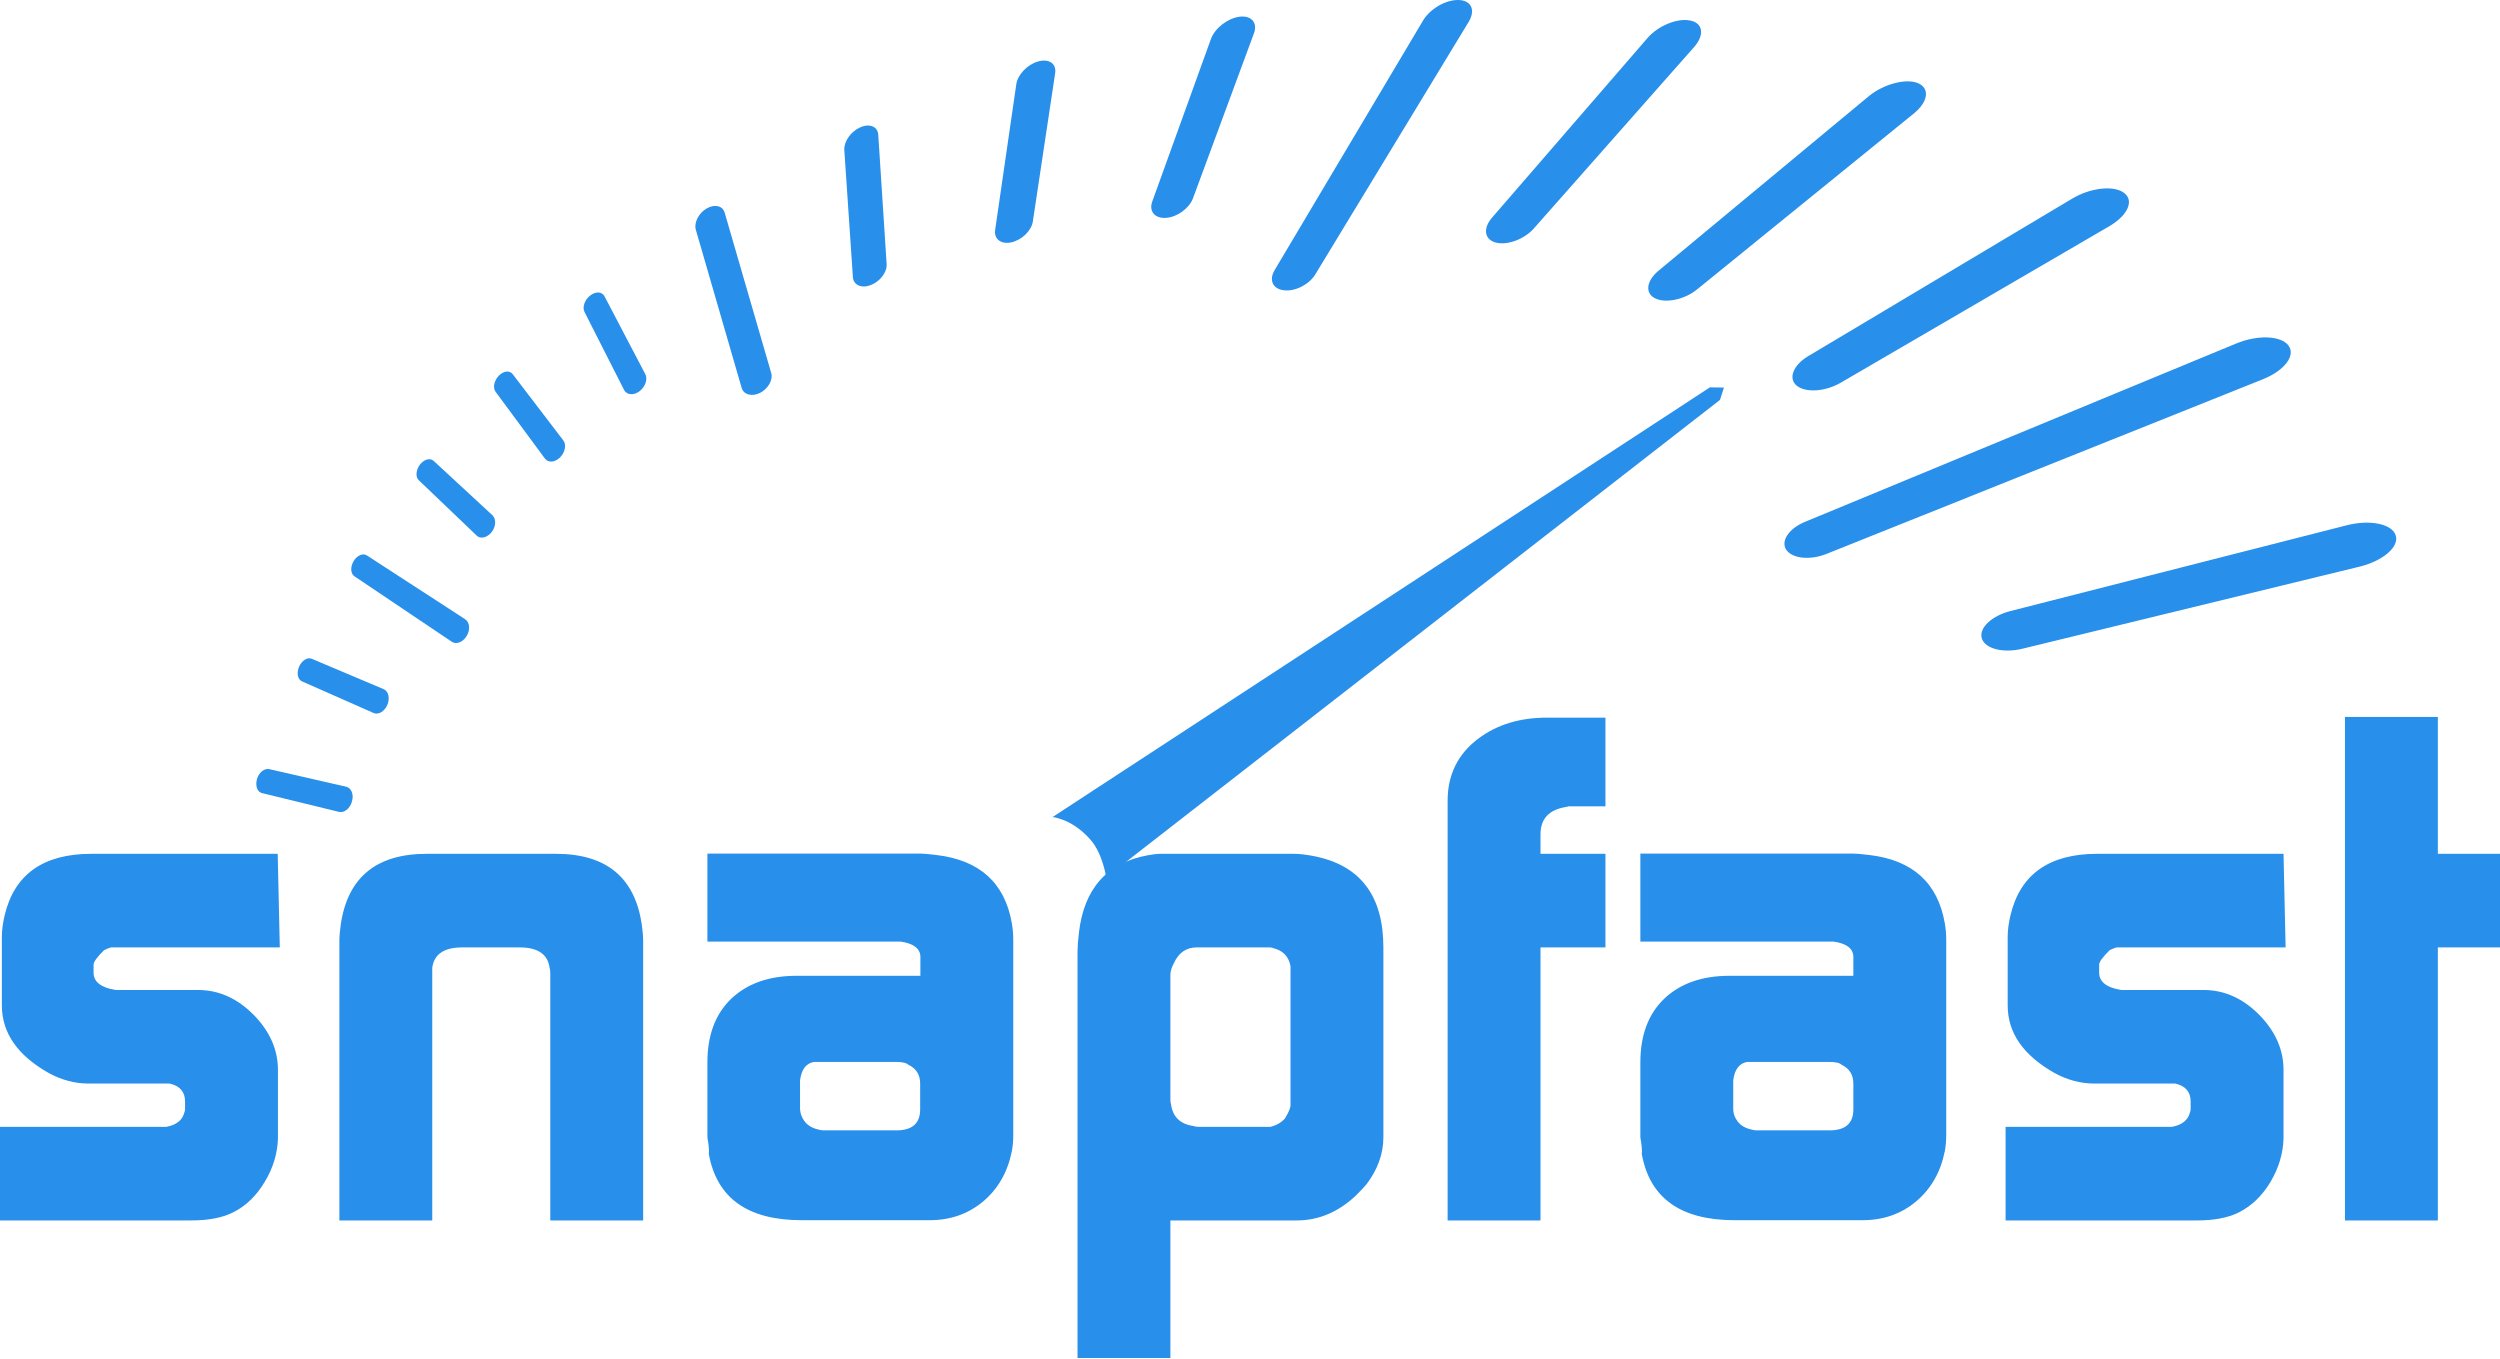
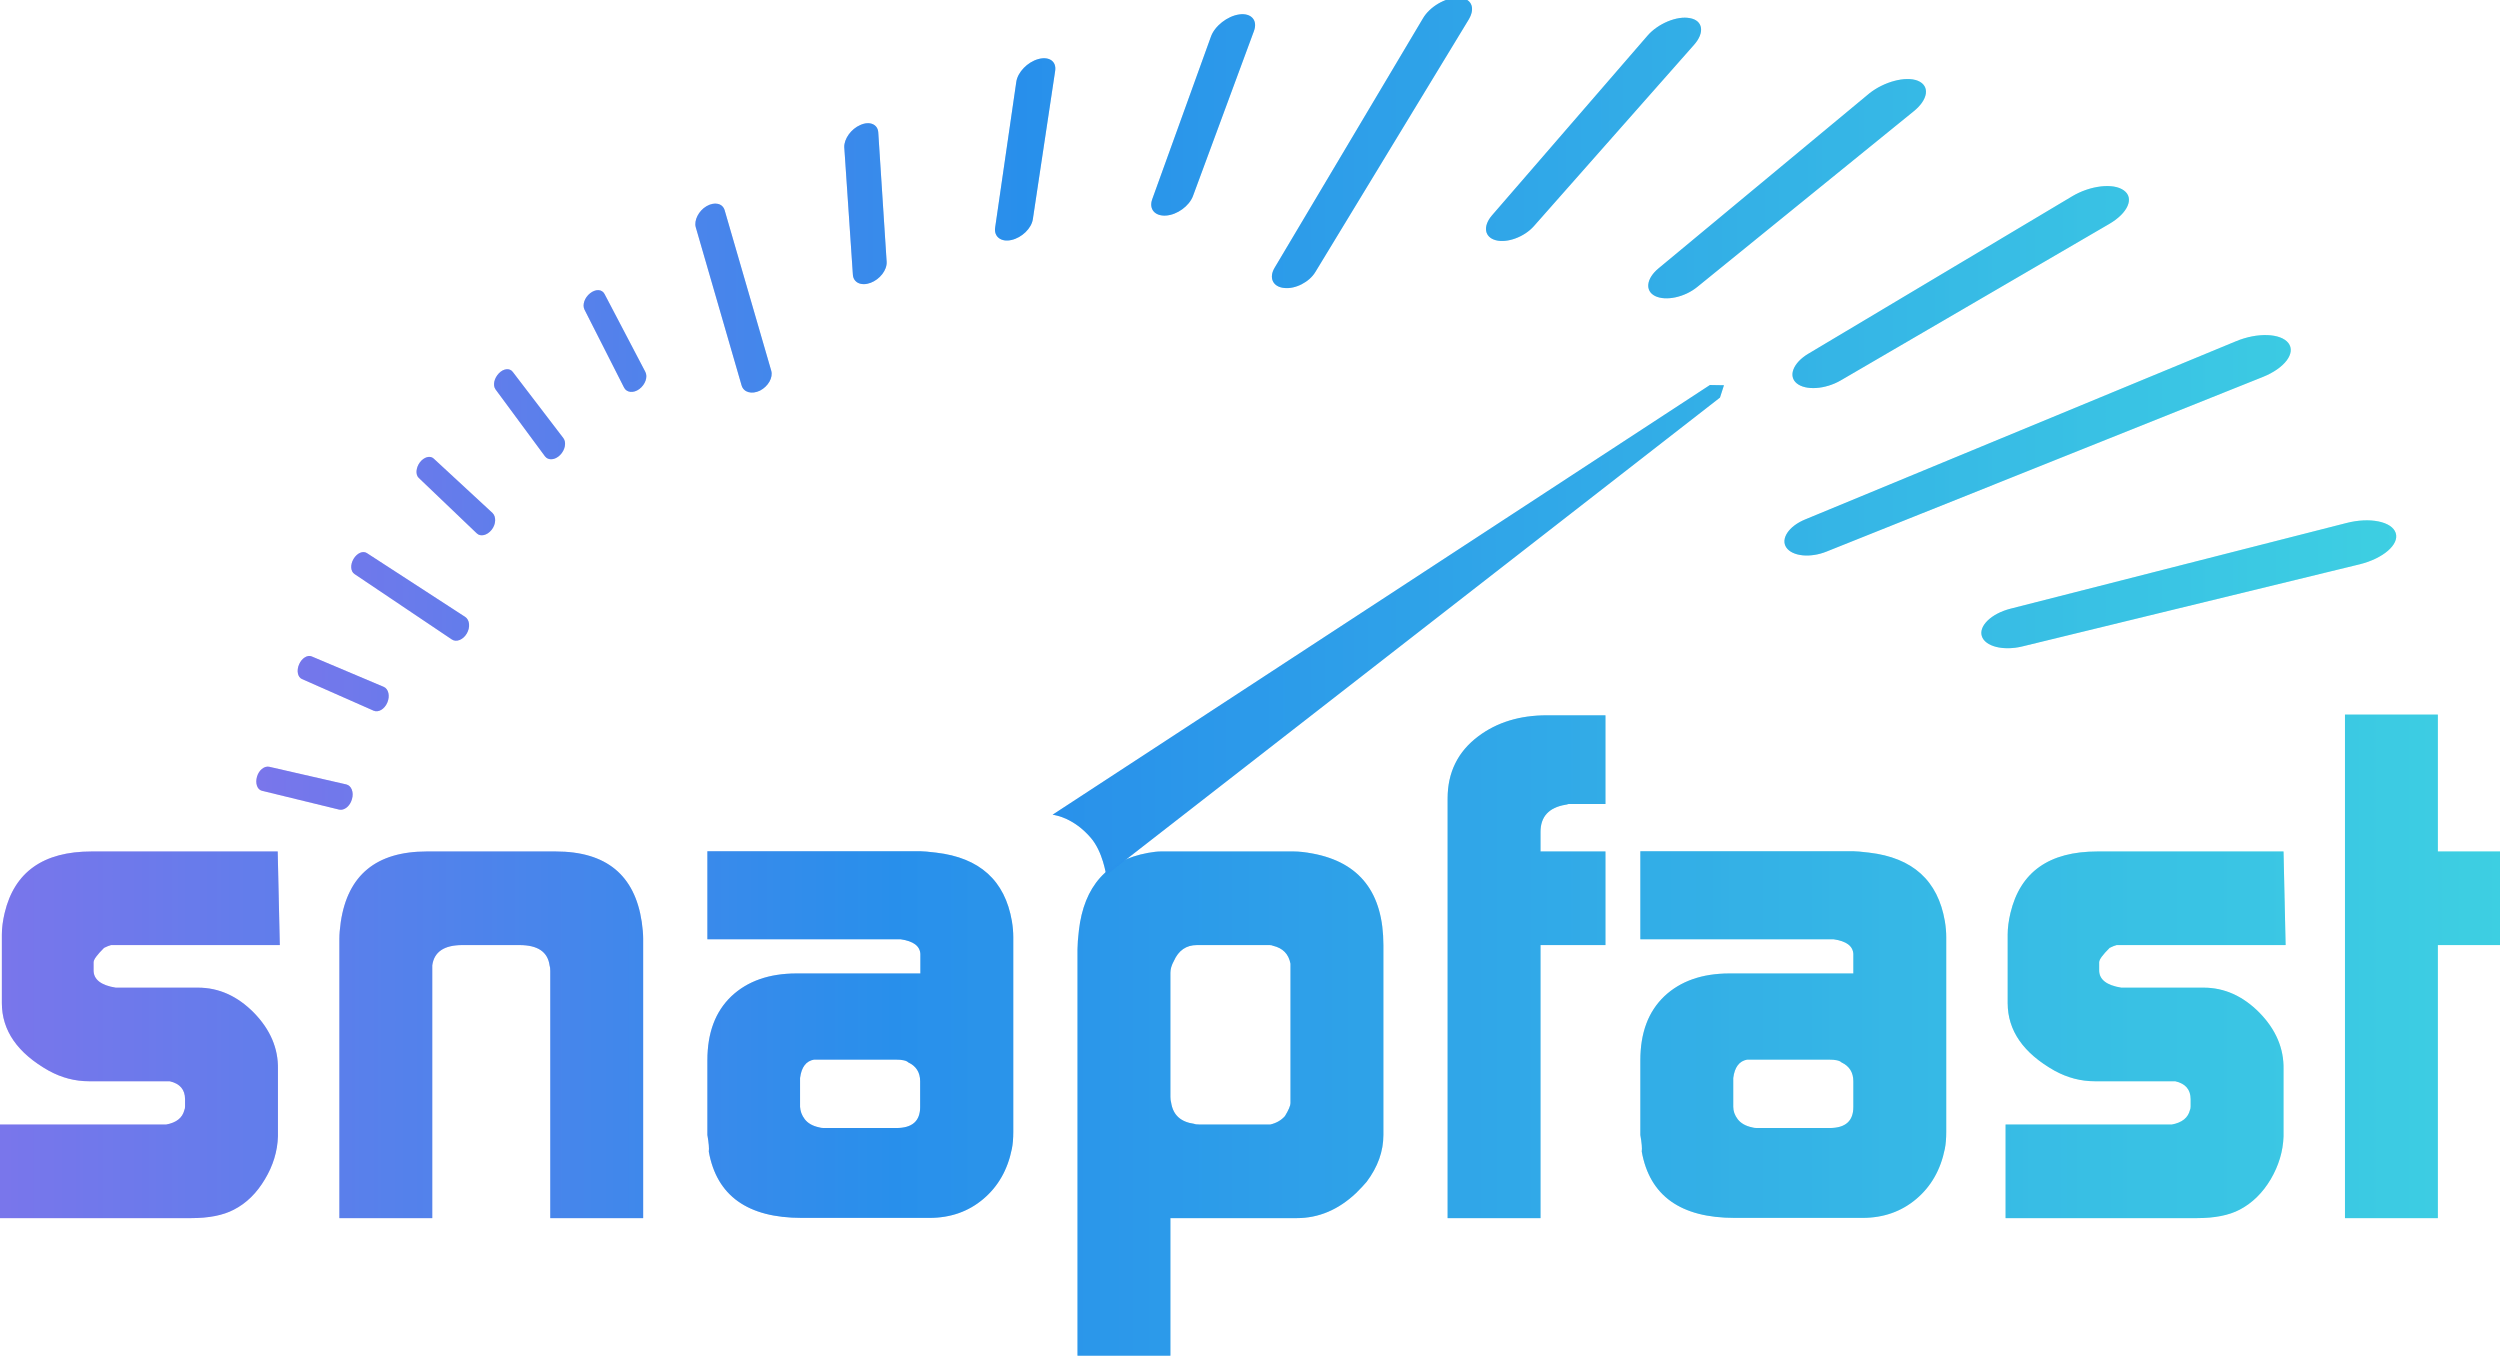
- <svg xmlns="http://www.w3.org/2000/svg" id="Layer_1" viewBox="518 -272.4 1074 583.4">
-   <style>.st0{fill:#288FEB;}</style>
-   <g id="Text_1_">
-     <path class="st0" d="M518 251.9v-40.2h71.4c4.4-.8 7-2.9 7.8-6.2.2-.4.3-.9.3-1.5v-3.2c0-4.1-2.2-6.7-6.6-7.7h-34.7c-6 0-11.7-1.5-17.2-4.5-13.5-7.6-20.2-17.3-20.2-29.1v-29.4c0-2.8.4-5.9 1.2-9.3 4.2-17.6 16.6-26.4 37.3-26.4h80l.9 40.2h-72.5c-.8.2-1.8.6-3 1.2-3 3-4.5 5-4.5 6.2v3.5c0 3.9 3.2 6.4 9.5 7.4h35.4c8.9 0 16.9 3.6 24 10.8 7 7.2 10.5 15.3 10.3 24.3v28.8c-.2 6.4-2.1 12.6-5.6 18.4-3.5 5.9-7.9 10.3-13.4 13.1-4.6 2.4-10.7 3.6-18.3 3.6H518zm145.8 0v-120c0-2 .2-4.4.6-7.2 3-20.2 15.3-30.3 36.9-30.3h55.5c21.6 0 33.9 10.1 36.9 30.3.4 2.8.6 5.2.6 7.2v120h-39.9V145.7c0-1-.1-1.8-.3-2.4-.8-5.8-5.1-8.7-12.9-8.7h-24.6c-7.8 0-12.1 2.9-12.9 8.7v108.6h-39.9zm158.1-35.7v-32.1c0-11.8 3.4-20.9 10.3-27.5 6.9-6.5 16.2-9.8 28-9.8h53.2v-8.4c-.2-3.4-3-5.5-8.5-6.3h-83V94.3h91.5c1.2 0 3.5.2 6.8.6 18.7 2.2 29.5 12 32.5 29.4.4 2.4.6 4.7.6 6.9v83.7c0 2.8-.2 5.2-.6 7.2-1.8 9-5.9 16.2-12.3 21.6-6.4 5.4-14.1 8.1-23.1 8.1h-54.9c-23.2 0-36.5-9.5-39.9-28.5.2-1.3 0-3.7-.6-7.1zm41.8-6.8c1.3 1.7 3.3 2.9 6.1 3.5.6.2 1.3.3 2.1.3h31.2c6.8 0 10.2-3 10.2-9v-11.1c0-3.8-1.7-6.5-5.1-8.1-.8-.8-2.6-1.2-5.4-1.2h-35.1c-3.4.6-5.4 3.2-6 7.9v12.4c.1 1.8.7 3.6 2 5.3zM980.9 311V136.4c0-2 .2-4.7.6-8.1 2.2-19 12.1-30.1 29.7-33.3 2.2-.4 4-.6 5.4-.6h57.3c2.2 0 4.9.3 8.1.9 20.2 3.8 30.3 16.9 30.3 39.3v81.6c0 7-2.4 13.7-7.2 20.1-1 1.2-2.5 2.8-4.5 4.8-7.6 7.2-16.1 10.8-25.5 10.8h-54.3V311h-39.9zm40.2-108.8c.8 5.4 4.1 8.4 9.9 9.2.4.2 1.2.3 2.4.3h30.3c2.6-.6 4.7-1.8 6.3-3.6 1.6-2.6 2.4-4.5 2.4-5.7v-59.8c-.8-4.2-3.3-6.7-7.5-7.7-.4-.2-.9-.3-1.5-.3h-31.2c-4.6 0-7.9 2.3-9.9 6.8-1 1.8-1.5 3.5-1.5 5.1v53.3c0 1 .1 1.8.3 2.4zm118.8 49.7V71.6c0-11.2 4.4-20.1 13.2-26.7 8-6 17.8-9 29.4-9h25.2V74h-15.9c-.6.2-1 .3-1.2.3-7.2 1.2-10.8 5.1-10.8 11.7v8.4h27.9v40.2h-27.9v117.3h-39.9zm82.8-35.7v-32.1c0-11.8 3.4-20.9 10.3-27.5 6.9-6.5 16.2-9.8 28-9.8h53.2v-8.4c-.2-3.4-3-5.5-8.5-6.3h-83V94.3h91.5c1.2 0 3.5.2 6.8.6 18.7 2.2 29.5 12 32.5 29.4.4 2.4.6 4.7.6 6.9v83.7c0 2.8-.2 5.2-.6 7.2-1.8 9-5.9 16.2-12.3 21.6-6.4 5.4-14.1 8.1-23.1 8.1h-54.9c-23.2 0-36.5-9.5-39.9-28.5.2-1.3 0-3.7-.6-7.1zm41.8-6.8c1.3 1.7 3.3 2.9 6.1 3.5.6.2 1.3.3 2.1.3h31.3c6.8 0 10.2-3 10.2-9v-11.1c0-3.8-1.7-6.5-5.1-8.1-.8-.8-2.6-1.2-5.4-1.2h-35.1c-3.4.6-5.4 3.2-6 7.9v12.4c0 1.8.6 3.6 1.9 5.3zm115.1 42.5v-40.2h71.4c4.4-.8 7-2.9 7.8-6.2.2-.4.3-.9.3-1.5v-3.2c0-4.1-2.2-6.7-6.6-7.7h-34.6c-6 0-11.7-1.5-17.2-4.5-13.5-7.6-20.2-17.3-20.2-29.1v-29.4c0-2.8.4-5.9 1.2-9.3 4.2-17.6 16.6-26.4 37.3-26.4h80l.9 40.2h-72.6c-.8.2-1.8.6-3 1.2-3 3-4.5 5-4.5 6.2v3.5c0 3.9 3.2 6.4 9.5 7.4h35.4c8.9 0 16.9 3.6 24 10.8 7 7.2 10.5 15.3 10.3 24.3v28.8c-.2 6.4-2.1 12.6-5.5 18.4-3.5 5.9-8 10.3-13.4 13.1-4.6 2.4-10.7 3.6-18.3 3.6h-82.2zm145.8 0V35.6h39.9v58.8h26.7v40.2h-26.7v117.3h-39.9z" id="snapfast" />
+ <svg xmlns="http://www.w3.org/2000/svg" version="1.1" x="0px" y="0px" viewBox="518 -272.4 1074 583.4" style="enable-background:new 518 -272.4 1074 583.4;" xml:space="preserve">
+   <style type="text/css">
+ 	.st0{fill:url(#snapfast_2_);}
+ 	.st1{fill:url(#Tachometer_3_);}
+ 	.st2{opacity:0.34;}
+ 	.st3{fill:#288FEB;}
+ 	.st4{opacity:0.34;fill:#288FEB;}
+ </style>
+   <g id="Layer_1">
+     <g id="Text_1_">
+       <linearGradient id="snapfast_2_" gradientUnits="userSpaceOnUse" x1="518" y1="172.3" x2="1592" y2="172.3">
+         <stop offset="0" style="stop-color:#A368EB" />
+         <stop offset="0.357" style="stop-color:#288FEB" />
+         <stop offset="1" style="stop-color:#48F0DE" />
+       </linearGradient>
+       <path id="snapfast" class="st0" d="M518,250.9v-40.2h71.4c4.4-0.8,7-2.9,7.8-6.2c0.2-0.4,0.3-0.9,0.3-1.5v-3.2    c0-4.1-2.2-6.7-6.6-7.7h-34.7c-6,0-11.7-1.5-17.2-4.5c-13.5-7.6-20.2-17.3-20.2-29.1v-29.4c0-2.8,0.4-5.9,1.2-9.3    c4.2-17.6,16.6-26.4,37.3-26.4h80l0.9,40.2h-72.5c-0.8,0.2-1.8,0.6-3,1.2c-3,3-4.5,5-4.5,6.2v3.5c0,3.9,3.2,6.4,9.5,7.4h35.4    c8.9,0,16.9,3.6,24,10.8c7,7.2,10.5,15.3,10.3,24.3v28.8c-0.2,6.4-2.1,12.6-5.6,18.4c-3.5,5.9-7.9,10.3-13.4,13.1    c-4.6,2.4-10.7,3.6-18.3,3.6L518,250.9L518,250.9z M663.8,250.9v-120c0-2,0.2-4.4,0.6-7.2c3-20.2,15.3-30.3,36.9-30.3h55.5    c21.6,0,33.9,10.1,36.9,30.3c0.4,2.8,0.6,5.2,0.6,7.2v120h-39.9V144.7c0-1-0.1-1.8-0.3-2.4c-0.8-5.8-5.1-8.7-12.9-8.7h-24.6    c-7.8,0-12.1,2.9-12.9,8.7v108.6H663.8L663.8,250.9z M821.9,215.2v-32.1c0-11.8,3.4-20.9,10.3-27.5c6.9-6.5,16.2-9.8,28-9.8h53.2    v-8.4c-0.2-3.4-3-5.5-8.5-6.3h-83V93.3h91.5c1.2,0,3.5,0.2,6.8,0.6c18.7,2.2,29.5,12,32.5,29.4c0.4,2.4,0.6,4.7,0.6,6.9v83.7    c0,2.8-0.2,5.2-0.6,7.2c-1.8,9-5.9,16.2-12.3,21.6c-6.4,5.4-14.1,8.1-23.1,8.1h-54.9c-23.2,0-36.5-9.5-39.9-28.5    C822.7,221,822.5,218.6,821.9,215.2z M863.7,208.4c1.3,1.7,3.3,2.9,6.1,3.5c0.6,0.2,1.3,0.3,2.1,0.3h31.2c6.8,0,10.2-3,10.2-9    v-11.1c0-3.8-1.7-6.5-5.1-8.1c-0.8-0.8-2.6-1.2-5.4-1.2h-35.1c-3.4,0.6-5.4,3.2-6,7.9v12.4C861.8,204.9,862.4,206.7,863.7,208.4    L863.7,208.4z M980.9,310V135.4c0-2,0.2-4.7,0.6-8.1c2.2-19,12.1-30.1,29.7-33.3c2.2-0.4,4-0.6,5.4-0.6h57.3    c2.2,0,4.9,0.3,8.1,0.9c20.2,3.8,30.3,16.9,30.3,39.3v81.6c0,7-2.4,13.7-7.2,20.1c-1,1.2-2.5,2.8-4.5,4.8    c-7.6,7.2-16.1,10.8-25.5,10.8h-54.3V310H980.9L980.9,310z M1021.1,201.2c0.8,5.4,4.1,8.4,9.9,9.2c0.4,0.2,1.2,0.3,2.4,0.3h30.3    c2.6-0.6,4.7-1.8,6.3-3.6c1.6-2.6,2.4-4.5,2.4-5.7v-59.8c-0.8-4.2-3.3-6.7-7.5-7.7c-0.4-0.2-0.9-0.3-1.5-0.3h-31.2    c-4.6,0-7.9,2.3-9.9,6.8c-1,1.8-1.5,3.5-1.5,5.1v53.3C1020.8,199.8,1020.9,200.6,1021.1,201.2L1021.1,201.2z M1139.9,250.9V70.6    c0-11.2,4.4-20.1,13.2-26.7c8-6,17.8-9,29.4-9h25.2V73h-15.9c-0.6,0.2-1,0.3-1.2,0.3c-7.2,1.2-10.8,5.1-10.8,11.7v8.4h27.9v40.2    h-27.9v117.3L1139.9,250.9L1139.9,250.9z M1222.7,215.2v-32.1c0-11.8,3.4-20.9,10.3-27.5c6.9-6.5,16.2-9.8,28-9.8h53.2v-8.4    c-0.2-3.4-3-5.5-8.5-6.3h-83V93.3h91.5c1.2,0,3.5,0.2,6.8,0.6c18.7,2.2,29.5,12,32.5,29.4c0.4,2.4,0.6,4.7,0.6,6.9v83.7    c0,2.8-0.2,5.2-0.6,7.2c-1.8,9-5.9,16.2-12.3,21.6c-6.4,5.4-14.1,8.1-23.1,8.1h-54.9c-23.2,0-36.5-9.5-39.9-28.5    C1223.5,221,1223.3,218.6,1222.7,215.2z M1264.5,208.4c1.3,1.7,3.3,2.9,6.1,3.5c0.6,0.2,1.3,0.3,2.1,0.3h31.3c6.8,0,10.2-3,10.2-9    v-11.1c0-3.8-1.7-6.5-5.1-8.1c-0.8-0.8-2.6-1.2-5.4-1.2h-35.1c-3.4,0.6-5.4,3.2-6,7.9v12.4    C1262.6,204.9,1263.2,206.7,1264.5,208.4L1264.5,208.4z M1379.6,250.9v-40.2h71.4c4.4-0.8,7-2.9,7.8-6.2c0.2-0.4,0.3-0.9,0.3-1.5    v-3.2c0-4.1-2.2-6.7-6.6-7.7h-34.6c-6,0-11.7-1.5-17.2-4.5c-13.5-7.6-20.2-17.3-20.2-29.1v-29.4c0-2.8,0.4-5.9,1.2-9.3    c4.2-17.6,16.6-26.4,37.3-26.4h80l0.9,40.2h-72.6c-0.8,0.2-1.8,0.6-3,1.2c-3,3-4.5,5-4.5,6.2v3.5c0,3.9,3.2,6.4,9.5,7.4h35.4    c8.9,0,16.9,3.6,24,10.8c7,7.2,10.5,15.3,10.3,24.3v28.8c-0.2,6.4-2.1,12.6-5.5,18.4c-3.5,5.9-8,10.3-13.4,13.1    c-4.6,2.4-10.7,3.6-18.3,3.6L1379.6,250.9L1379.6,250.9z M1525.4,250.9V34.6h39.9v58.8h26.7v40.2h-26.7v117.3H1525.4z" />
+     </g>
+     <linearGradient id="Tachometer_3_" gradientUnits="userSpaceOnUse" x1="628.109" y1="-84.951" x2="1547.428" y2="-84.951">
+       <stop offset="0" style="stop-color:#A368EB" />
+       <stop offset="0.357" style="stop-color:#288FEB" />
+       <stop offset="1" style="stop-color:#48F0DE" />
+     </linearGradient>
+     <path id="Tachometer_1_" class="st1" d="M1252.6-107L970.2,77.6c1.3,0.2,9.1,1.4,16.4,9.9c5.2,6,6.6,16,6.6,16l263.7-205.1l1.7-5.3   C1258.6-106.9,1252.6-107,1252.6-107z M1547.2-43.4c-1.6-5-11.2-6.9-21.2-4.3l-144.3,36.8c-8.2,2.1-13.7,7.4-12.3,11.8   s9.2,6.4,17.4,4.4l145-35.3C1541.8-32.5,1548.8-38.5,1547.2-43.4z M1501.1-125c-3.3-4.3-13.4-4.6-22.5-0.8l-185.2,76.6   c-7,2.9-10.5,8.3-8,12c2.6,3.8,10.3,4.6,17.4,1.7l187.4-75C1499.4-114.2,1504.4-120.7,1501.1-125L1501.1-125z M1430.4-190.6   c-4.5-3.3-14.5-2.1-22.3,2.6l-113.3,67.6c-6.5,3.9-8.7,9.6-4.9,12.7s12.2,2.6,18.9-1.3l115.5-67.3   C1432.1-180.9,1435-187.3,1430.4-190.6L1430.4-190.6z M1341.9-237.7c5.3,2.2,4.5,8.1-1.9,13.2l-92.9,75.4c-5.4,4.4-13.4,6.1-18,3.9   c-4.5-2.2-3.9-7.5,1.4-11.9l90.6-75.2C1327.4-237.3,1336.7-239.8,1341.9-237.7L1341.9-237.7z M1244-264.6c5.6,1,6.4,6.2,1.8,11.4   l-68.9,78c-4.1,4.6-11.4,7.3-16.3,6c-4.9-1.3-5.6-6-1.7-10.6l66.9-77.3C1230.3-262.3,1238.5-265.7,1244-264.6L1244-264.6z    M1144.5-273.4c5.5,0.1,7.5,4.2,4.5,9.3l-65.9,108.5c-2.6,4.4-8.7,7.5-13.5,6.9c-4.8-0.5-6.6-4.4-4-8.7l63.7-107.1   C1132.2-269.5,1139-273.5,1144.5-273.4L1144.5-273.4z M1050.4-266.2c5.1-0.7,8,2.5,6.3,7.1l-26.2,70.9c-1.6,4.3-6.8,8.1-11.6,8.4   c-4.8,0.3-7.4-2.8-5.9-7l25.2-69.8C1039.8-261.2,1045.3-265.5,1050.4-266.2z M964-247c4.6-1.3,7.9,0.9,7.3,5l-9.6,63.8   c-0.6,3.9-4.7,7.9-9.2,8.9c-4.4,1-7.5-1.4-7-5.2l9.1-62.7C955.2-241.4,959.4-245.7,964-247z M887.6-218.7c4-1.8,7.5-0.3,7.7,3.2   l3.6,55.6c0.2,3.5-2.9,7.5-6.9,9s-7.4-0.1-7.6-3.5l-3.7-54.8C880.6-212.7,883.6-217,887.6-218.7z M821.5-183.8   c-3.4,2-5.4,6.1-4.6,9l19.7,68c0.9,3,4.4,3.9,7.9,2.2c3.5-1.8,5.7-5.6,4.8-8.6l-20-68.9C828.4-185.1,824.9-185.8,821.5-183.8   L821.5-183.8z M771.5-146.4c-2.4,1.9-3.4,5-2.4,7l17,33.5c1.1,2.2,4.1,2.5,6.6,0.6s3.7-5.2,2.5-7.4l-17.5-33.4   C776.6-148.2,773.9-148.3,771.5-146.4L771.5-146.4z M732.3-112c-2,2.1-2.7,5.1-1.4,6.9l21.2,28.7c1.4,1.9,4.3,1.7,6.5-0.5   s2.8-5.5,1.4-7.3l-21.7-28.4C737-114.4,734.3-114.1,732.3-112z M698.4-73.8c-1.7,2.3-2,5.3-0.5,6.7l24.9,23.8   c1.6,1.6,4.5,0.9,6.4-1.5s2-5.6,0.4-7.2l-25.3-23.4C702.8-76.8,700.2-76.1,698.4-73.8L698.4-73.8z M669.9-32.3   c-1.5,2.5-1.3,5.4,0.4,6.5l41.8,28.1c1.9,1.3,4.8,0.2,6.4-2.5s1.3-5.9-0.7-7.2l-42.2-27.4C673.9-35.9,671.4-34.8,669.9-32.3z    M646.5,13c-1.2,2.7-0.6,5.5,1.2,6.3l30.8,13.6c2,0.9,4.7-0.6,5.9-3.5c1.2-2.8,0.5-5.8-1.5-6.7l-31-13.1   C650.1,8.8,647.6,10.4,646.5,13z M628.4,61.3c-0.8,2.8,0.1,5.5,2.1,6l33.2,8.1c2.2,0.5,4.7-1.5,5.5-4.5c0.9-3-0.3-5.8-2.4-6.3   L633.6,57C631.5,56.6,629.2,58.5,628.4,61.3L628.4,61.3z" />
  </g>
-   <path class="st0" d="M1252.6-106L970.2 78.6c1.3.2 9.1 1.4 16.4 9.9 5.2 6 6.6 16 6.6 16l263.7-205.1 1.7-5.3-6-.1zm294.6 63.6c-1.6-5-11.2-6.9-21.2-4.3L1381.7-9.9c-8.2 2.1-13.7 7.4-12.3 11.8 1.4 4.4 9.2 6.4 17.4 4.4l145-35.3c10-2.5 17-8.5 15.4-13.4zm-46.1-81.6c-3.3-4.3-13.4-4.6-22.5-.8l-185.2 76.6c-7 2.9-10.5 8.3-8 12 2.6 3.8 10.3 4.6 17.4 1.7l187.4-75c9.2-3.7 14.2-10.2 10.9-14.5zm-70.7-65.6c-4.5-3.3-14.5-2.1-22.3 2.6l-113.3 67.6c-6.5 3.9-8.7 9.6-4.9 12.7 3.8 3.1 12.2 2.6 18.9-1.3l115.5-67.3c7.8-4.6 10.7-11 6.1-14.3zm-88.5-47.1c5.3 2.2 4.5 8.1-1.9 13.2l-92.9 75.4c-5.4 4.4-13.4 6.1-18 3.9-4.5-2.2-3.9-7.5 1.4-11.9l90.6-75.2c6.3-5 15.6-7.5 20.8-5.4zm-97.9-26.9c5.6 1 6.4 6.2 1.8 11.4l-68.9 78c-4.1 4.6-11.4 7.3-16.3 6s-5.6-6-1.7-10.6l66.9-77.3c4.5-5.2 12.7-8.6 18.2-7.5zm-99.5-8.8c5.5.1 7.5 4.2 4.5 9.3l-65.9 108.5c-2.6 4.4-8.7 7.5-13.5 6.9-4.8-.5-6.6-4.4-4-8.7l63.7-107.1c2.9-5 9.7-9 15.2-8.9zm-94.1 7.2c5.1-.7 8 2.5 6.3 7.1l-26.2 70.9c-1.6 4.3-6.8 8.1-11.6 8.4-4.8.3-7.4-2.8-5.9-7l25.2-69.8c1.6-4.6 7.1-8.9 12.2-9.6zM964-246c4.6-1.3 7.9.9 7.3 5l-9.6 63.8c-.6 3.9-4.7 7.9-9.2 8.9-4.4 1-7.5-1.4-7-5.2l9.1-62.7c.6-4.2 4.8-8.5 9.4-9.8zm-76.4 28.3c4-1.8 7.5-.3 7.7 3.2l3.6 55.6c.2 3.5-2.9 7.5-6.9 9s-7.4-.1-7.6-3.5l-3.7-54.8c-.1-3.5 2.9-7.8 6.9-9.5zm-66.1 34.9c-3.4 2-5.4 6.1-4.6 9l19.7 68c.9 3 4.4 3.9 7.9 2.2 3.5-1.8 5.7-5.6 4.8-8.6l-20-68.9c-.9-3-4.4-3.7-7.8-1.7zm-50 37.4c-2.4 1.9-3.4 5-2.4 7l17 33.5c1.1 2.2 4.1 2.5 6.6.6s3.7-5.2 2.5-7.4l-17.5-33.4c-1.1-2.1-3.8-2.2-6.2-.3zM732.3-111c-2 2.1-2.7 5.1-1.4 6.9l21.2 28.7c1.4 1.9 4.3 1.7 6.5-.5s2.8-5.5 1.4-7.3l-21.7-28.4c-1.3-1.8-4-1.5-6 .6zm-33.9 38.2c-1.7 2.3-2 5.3-.5 6.7l24.9 23.8c1.6 1.6 4.5.9 6.4-1.5 1.9-2.4 2-5.6.4-7.2l-25.3-23.4c-1.5-1.4-4.1-.7-5.9 1.6zm-28.5 41.5c-1.5 2.5-1.3 5.4.4 6.5l41.8 28.1c1.9 1.3 4.8.2 6.4-2.5s1.3-5.9-.7-7.2l-42.2-27.4c-1.7-1.1-4.2 0-5.7 2.5zM646.5 14c-1.2 2.7-.6 5.5 1.2 6.3l30.8 13.6c2 .9 4.7-.6 5.9-3.5 1.2-2.8.5-5.8-1.5-6.7l-31-13.1c-1.8-.8-4.3.8-5.4 3.4zm-18.1 48.3c-.8 2.8.1 5.5 2.1 6l33.2 8.1c2.2.5 4.7-1.5 5.5-4.5.9-3-.3-5.8-2.4-6.3L633.6 58c-2.1-.4-4.4 1.5-5.2 4.3z" id="Tachometer_1_" />
+   <g id="Layer_2">
+     <g id="Text_2_" class="st2">
+       <path id="snapfast_1_" class="st3" d="M518,250.9v-40.2h71.4c4.4-0.8,7-2.9,7.8-6.2c0.2-0.4,0.3-0.9,0.3-1.5v-3.2    c0-4.1-2.2-6.7-6.6-7.7h-34.7c-6,0-11.7-1.5-17.2-4.5c-13.5-7.6-20.2-17.3-20.2-29.1v-29.4c0-2.8,0.4-5.9,1.2-9.3    c4.2-17.6,16.6-26.4,37.3-26.4h80l0.9,40.2h-72.5c-0.8,0.2-1.8,0.6-3,1.2c-3,3-4.5,5-4.5,6.2v3.5c0,3.9,3.2,6.4,9.5,7.4h35.4    c8.9,0,16.9,3.6,24,10.8c7,7.2,10.5,15.3,10.3,24.3v28.8c-0.2,6.4-2.1,12.6-5.6,18.4c-3.5,5.9-7.9,10.3-13.4,13.1    c-4.6,2.4-10.7,3.6-18.3,3.6L518,250.9L518,250.9z M663.8,250.9v-120c0-2,0.2-4.4,0.6-7.2c3-20.2,15.3-30.3,36.9-30.3h55.5    c21.6,0,33.9,10.1,36.9,30.3c0.4,2.8,0.6,5.2,0.6,7.2v120h-39.9V144.7c0-1-0.1-1.8-0.3-2.4c-0.8-5.8-5.1-8.7-12.9-8.7h-24.6    c-7.8,0-12.1,2.9-12.9,8.7v108.6H663.8L663.8,250.9z M821.9,215.2v-32.1c0-11.8,3.4-20.9,10.3-27.5c6.9-6.5,16.2-9.8,28-9.8h53.2    v-8.4c-0.2-3.4-3-5.5-8.5-6.3h-83V93.3h91.5c1.2,0,3.5,0.2,6.8,0.6c18.7,2.2,29.5,12,32.5,29.4c0.4,2.4,0.6,4.7,0.6,6.9v83.7    c0,2.8-0.2,5.2-0.6,7.2c-1.8,9-5.9,16.2-12.3,21.6c-6.4,5.4-14.1,8.1-23.1,8.1h-54.9c-23.2,0-36.5-9.5-39.9-28.5    C822.7,221,822.5,218.6,821.9,215.2z M863.7,208.4c1.3,1.7,3.3,2.9,6.1,3.5c0.6,0.2,1.3,0.3,2.1,0.3h31.2c6.8,0,10.2-3,10.2-9    v-11.1c0-3.8-1.7-6.5-5.1-8.1c-0.8-0.8-2.6-1.2-5.4-1.2h-35.1c-3.4,0.6-5.4,3.2-6,7.9v12.4C861.8,204.9,862.4,206.7,863.7,208.4    L863.7,208.4z M980.9,310V135.4c0-2,0.2-4.7,0.6-8.1c2.2-19,12.1-30.1,29.7-33.3c2.2-0.4,4-0.6,5.4-0.6h57.3    c2.2,0,4.9,0.3,8.1,0.9c20.2,3.8,30.3,16.9,30.3,39.3v81.6c0,7-2.4,13.7-7.2,20.1c-1,1.2-2.5,2.8-4.5,4.8    c-7.6,7.2-16.1,10.8-25.5,10.8h-54.3V310H980.9L980.9,310z M1021.1,201.2c0.8,5.4,4.1,8.4,9.9,9.2c0.4,0.2,1.2,0.3,2.4,0.3h30.3    c2.6-0.6,4.7-1.8,6.3-3.6c1.6-2.6,2.4-4.5,2.4-5.7v-59.8c-0.8-4.2-3.3-6.7-7.5-7.7c-0.4-0.2-0.9-0.3-1.5-0.3h-31.2    c-4.6,0-7.9,2.3-9.9,6.8c-1,1.8-1.5,3.5-1.5,5.1v53.3C1020.8,199.8,1020.9,200.6,1021.1,201.2L1021.1,201.2z M1139.9,250.9V70.6    c0-11.2,4.4-20.1,13.2-26.7c8-6,17.8-9,29.4-9h25.2V73h-15.9c-0.6,0.2-1,0.3-1.2,0.3c-7.2,1.2-10.8,5.1-10.8,11.7v8.4h27.9v40.2    h-27.9v117.3L1139.9,250.9L1139.9,250.9z M1222.7,215.2v-32.1c0-11.8,3.4-20.9,10.3-27.5c6.9-6.5,16.2-9.8,28-9.8h53.2v-8.4    c-0.2-3.4-3-5.5-8.5-6.3h-83V93.3h91.5c1.2,0,3.5,0.2,6.8,0.6c18.7,2.2,29.5,12,32.5,29.4c0.4,2.4,0.6,4.7,0.6,6.9v83.7    c0,2.8-0.2,5.2-0.6,7.2c-1.8,9-5.9,16.2-12.3,21.6c-6.4,5.4-14.1,8.1-23.1,8.1h-54.9c-23.2,0-36.5-9.5-39.9-28.5    C1223.5,221,1223.3,218.6,1222.7,215.2z M1264.5,208.4c1.3,1.7,3.3,2.9,6.1,3.5c0.6,0.2,1.3,0.3,2.1,0.3h31.3c6.8,0,10.2-3,10.2-9    v-11.1c0-3.8-1.7-6.5-5.1-8.1c-0.8-0.8-2.6-1.2-5.4-1.2h-35.1c-3.4,0.6-5.4,3.2-6,7.9v12.4    C1262.6,204.9,1263.2,206.7,1264.5,208.4L1264.5,208.4z M1379.6,250.9v-40.2h71.4c4.4-0.8,7-2.9,7.8-6.2c0.2-0.4,0.3-0.9,0.3-1.5    v-3.2c0-4.1-2.2-6.7-6.6-7.7h-34.6c-6,0-11.7-1.5-17.2-4.5c-13.5-7.6-20.2-17.3-20.2-29.1v-29.4c0-2.8,0.4-5.9,1.2-9.3    c4.2-17.6,16.6-26.4,37.3-26.4h80l0.9,40.2h-72.6c-0.8,0.2-1.8,0.6-3,1.2c-3,3-4.5,5-4.5,6.2v3.5c0,3.9,3.2,6.4,9.5,7.4h35.4    c8.9,0,16.9,3.6,24,10.8c7,7.2,10.5,15.3,10.3,24.3v28.8c-0.2,6.4-2.1,12.6-5.5,18.4c-3.5,5.9-8,10.3-13.4,13.1    c-4.6,2.4-10.7,3.6-18.3,3.6L1379.6,250.9L1379.6,250.9z M1525.4,250.9V34.6h39.9v58.8h26.7v40.2h-26.7v117.3H1525.4z" />
+     </g>
+     <path id="Tachometer_2_" class="st4" d="M1252.6-107L970.2,77.6c1.3,0.2,9.1,1.4,16.4,9.9c5.2,6,6.6,16,6.6,16l263.7-205.1l1.7-5.3   C1258.6-106.9,1252.6-107,1252.6-107z M1547.2-43.4c-1.6-5-11.2-6.9-21.2-4.3l-144.3,36.8c-8.2,2.1-13.7,7.4-12.3,11.8   s9.2,6.4,17.4,4.4l145-35.3C1541.8-32.5,1548.8-38.5,1547.2-43.4z M1501.1-125c-3.3-4.3-13.4-4.6-22.5-0.8l-185.2,76.6   c-7,2.9-10.5,8.3-8,12c2.6,3.8,10.3,4.6,17.4,1.7l187.4-75C1499.4-114.2,1504.4-120.7,1501.1-125L1501.1-125z M1430.4-190.6   c-4.5-3.3-14.5-2.1-22.3,2.6l-113.3,67.6c-6.5,3.9-8.7,9.6-4.9,12.7s12.2,2.6,18.9-1.3l115.5-67.3   C1432.1-180.9,1435-187.3,1430.4-190.6L1430.4-190.6z M1341.9-237.7c5.3,2.2,4.5,8.1-1.9,13.2l-92.9,75.4c-5.4,4.4-13.4,6.1-18,3.9   c-4.5-2.2-3.9-7.5,1.4-11.9l90.6-75.2C1327.4-237.3,1336.7-239.8,1341.9-237.7L1341.9-237.7z M1244-264.6c5.6,1,6.4,6.2,1.8,11.4   l-68.9,78c-4.1,4.6-11.4,7.3-16.3,6c-4.9-1.3-5.6-6-1.7-10.6l66.9-77.3C1230.3-262.3,1238.5-265.7,1244-264.6L1244-264.6z    M1144.5-273.4c5.5,0.1,7.5,4.2,4.5,9.3l-65.9,108.5c-2.6,4.4-8.7,7.5-13.5,6.9c-4.8-0.5-6.6-4.4-4-8.7l63.7-107.1   C1132.2-269.5,1139-273.5,1144.5-273.4L1144.5-273.4z M1050.4-266.2c5.1-0.7,8,2.5,6.3,7.1l-26.2,70.9c-1.6,4.3-6.8,8.1-11.6,8.4   c-4.8,0.3-7.4-2.8-5.9-7l25.2-69.8C1039.8-261.2,1045.3-265.5,1050.4-266.2z M964-247c4.6-1.3,7.9,0.9,7.3,5l-9.6,63.8   c-0.6,3.9-4.7,7.9-9.2,8.9c-4.4,1-7.5-1.4-7-5.2l9.1-62.7C955.2-241.4,959.4-245.7,964-247z M887.6-218.7c4-1.8,7.5-0.3,7.7,3.2   l3.6,55.6c0.2,3.5-2.9,7.5-6.9,9s-7.4-0.1-7.6-3.5l-3.7-54.8C880.6-212.7,883.6-217,887.6-218.7z M821.5-183.8   c-3.4,2-5.4,6.1-4.6,9l19.7,68c0.9,3,4.4,3.9,7.9,2.2c3.5-1.8,5.7-5.6,4.8-8.6l-20-68.9C828.4-185.1,824.9-185.8,821.5-183.8   L821.5-183.8z M771.5-146.4c-2.4,1.9-3.4,5-2.4,7l17,33.5c1.1,2.2,4.1,2.5,6.6,0.6s3.7-5.2,2.5-7.4l-17.5-33.4   C776.6-148.2,773.9-148.3,771.5-146.4L771.5-146.4z M732.3-112c-2,2.1-2.7,5.1-1.4,6.9l21.2,28.7c1.4,1.9,4.3,1.7,6.5-0.5   s2.8-5.5,1.4-7.3l-21.7-28.4C737-114.4,734.3-114.1,732.3-112z M698.4-73.8c-1.7,2.3-2,5.3-0.5,6.7l24.9,23.8   c1.6,1.6,4.5,0.9,6.4-1.5s2-5.6,0.4-7.2l-25.3-23.4C702.8-76.8,700.2-76.1,698.4-73.8L698.4-73.8z M669.9-32.3   c-1.5,2.5-1.3,5.4,0.4,6.5l41.8,28.1c1.9,1.3,4.8,0.2,6.4-2.5s1.3-5.9-0.7-7.2l-42.2-27.4C673.9-35.9,671.4-34.8,669.9-32.3z    M646.5,13c-1.2,2.7-0.6,5.5,1.2,6.3l30.8,13.6c2,0.9,4.7-0.6,5.9-3.5c1.2-2.8,0.5-5.8-1.5-6.7l-31-13.1   C650.1,8.8,647.6,10.4,646.5,13z M628.4,61.3c-0.8,2.8,0.1,5.5,2.1,6l33.2,8.1c2.2,0.5,4.7-1.5,5.5-4.5c0.9-3-0.3-5.8-2.4-6.3   L633.6,57C631.5,56.6,629.2,58.5,628.4,61.3L628.4,61.3z" />
+   </g>
</svg>
